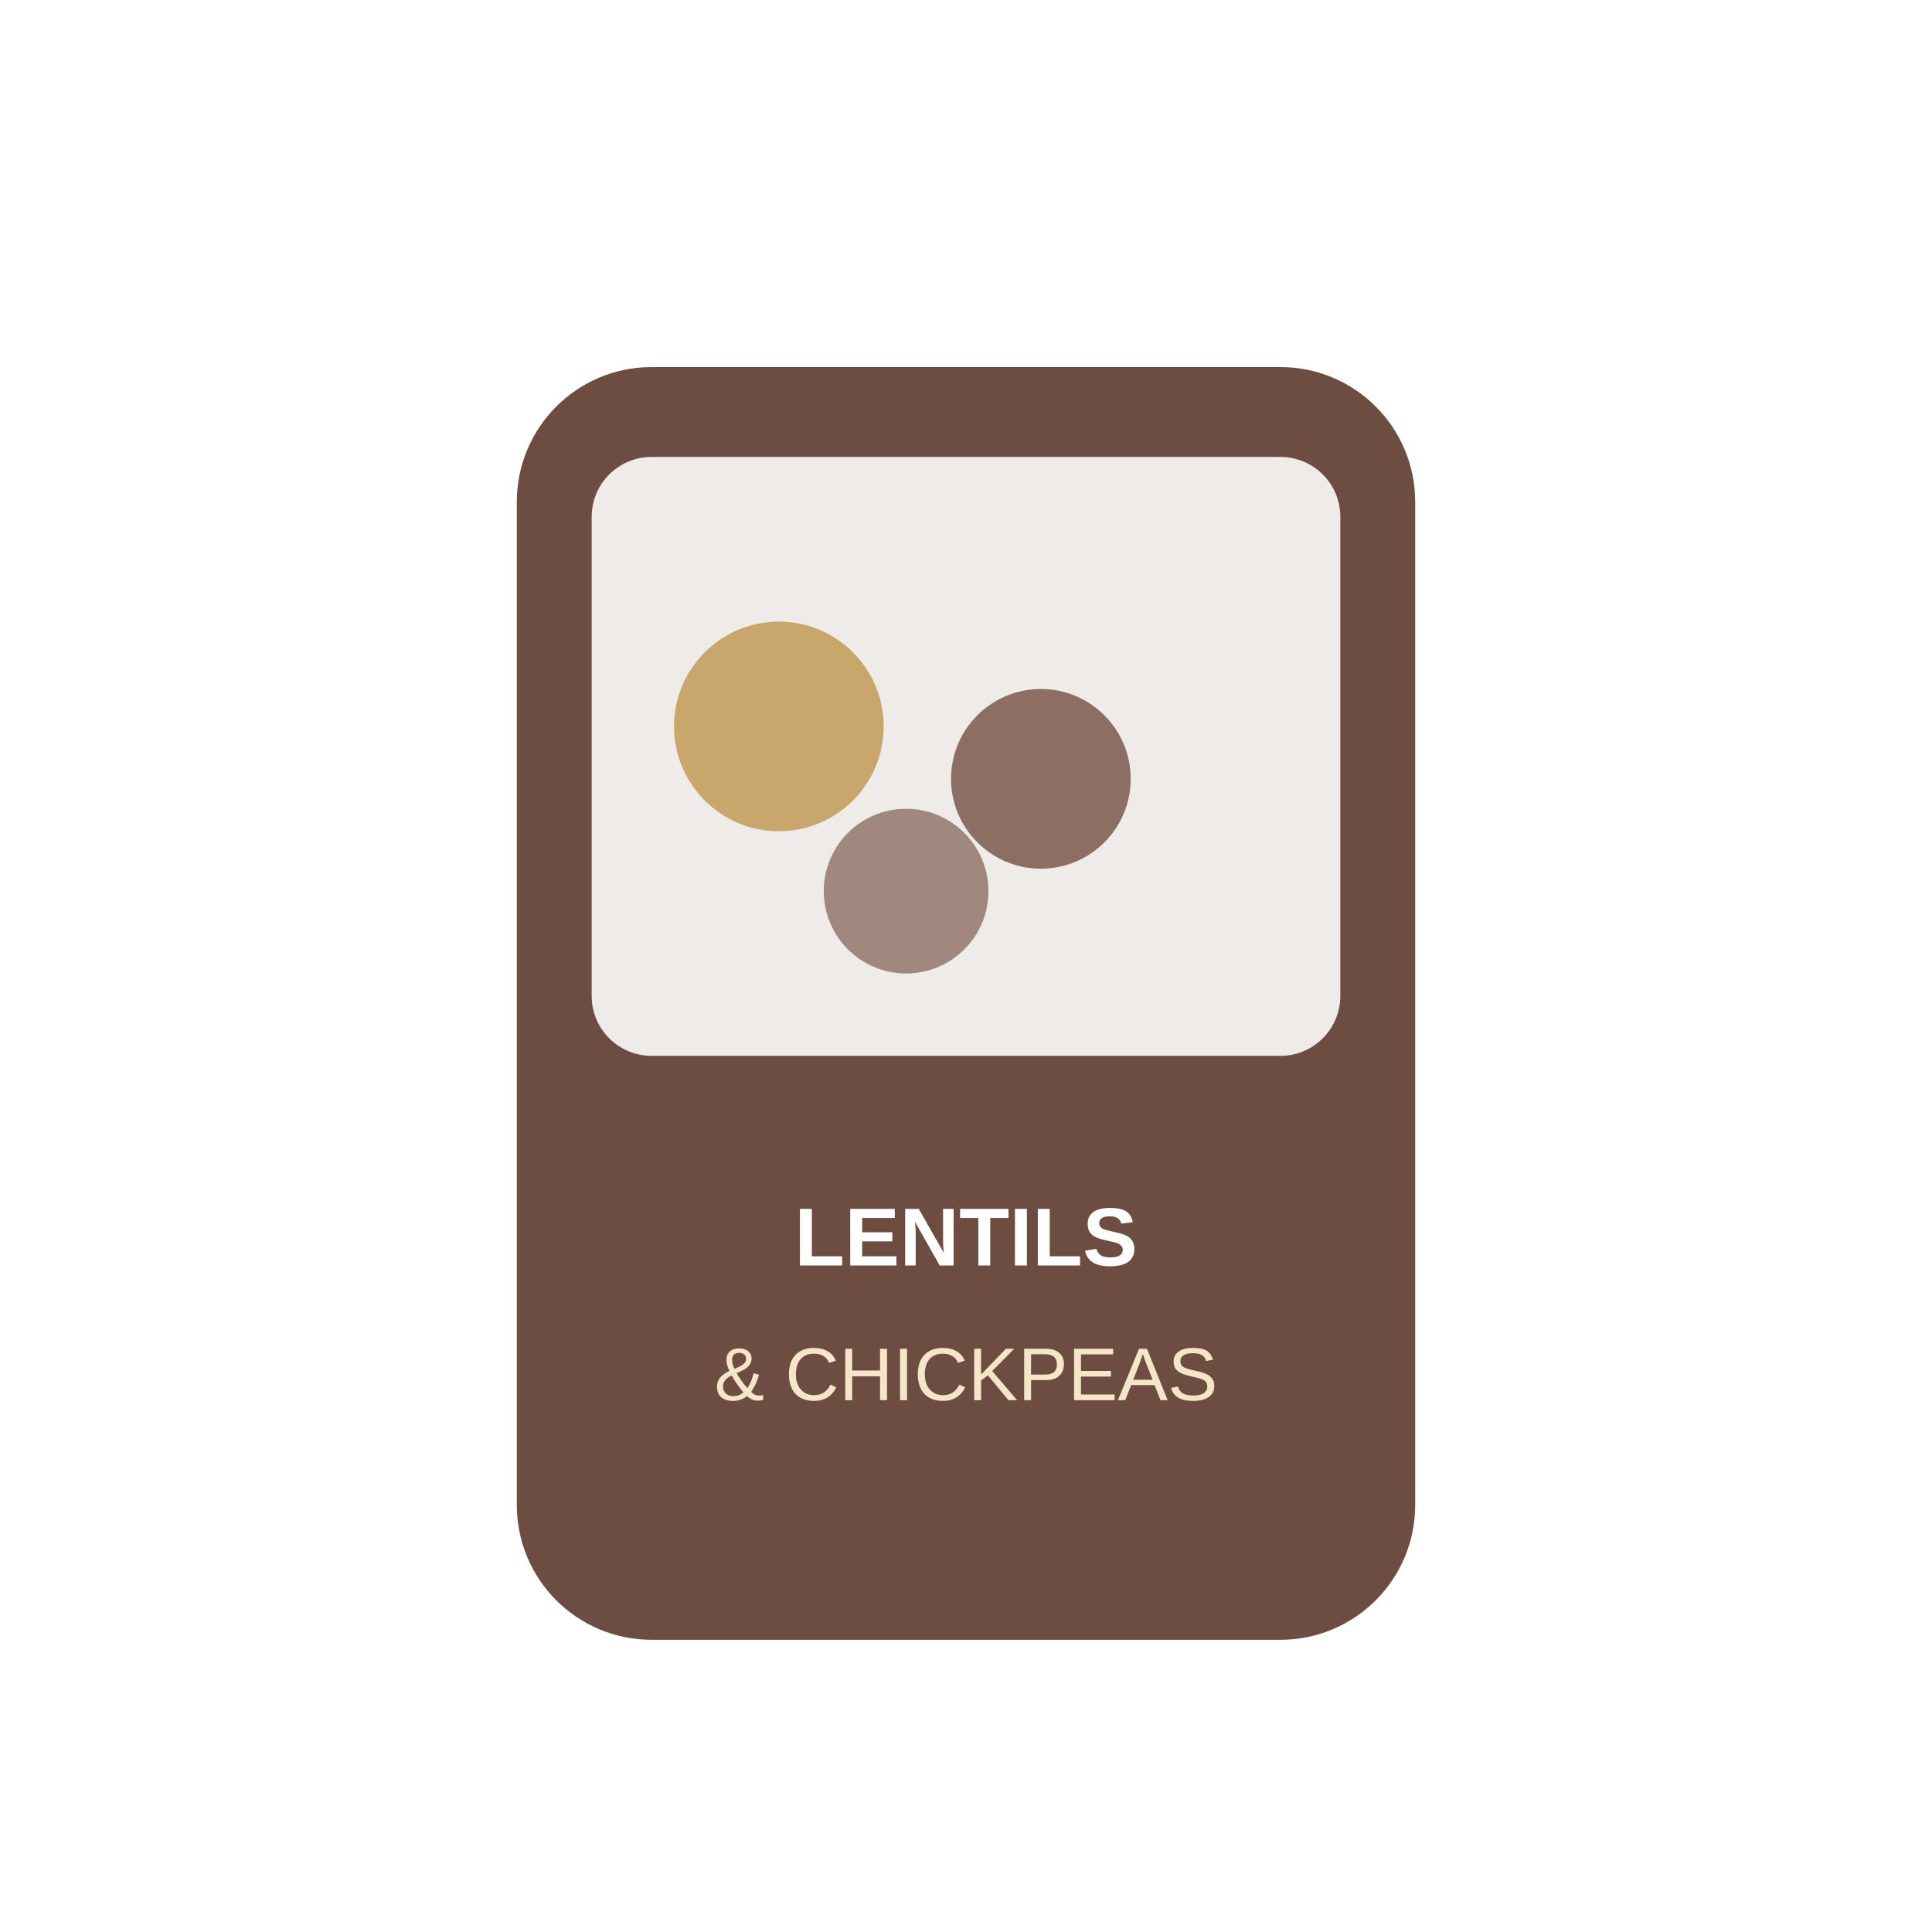
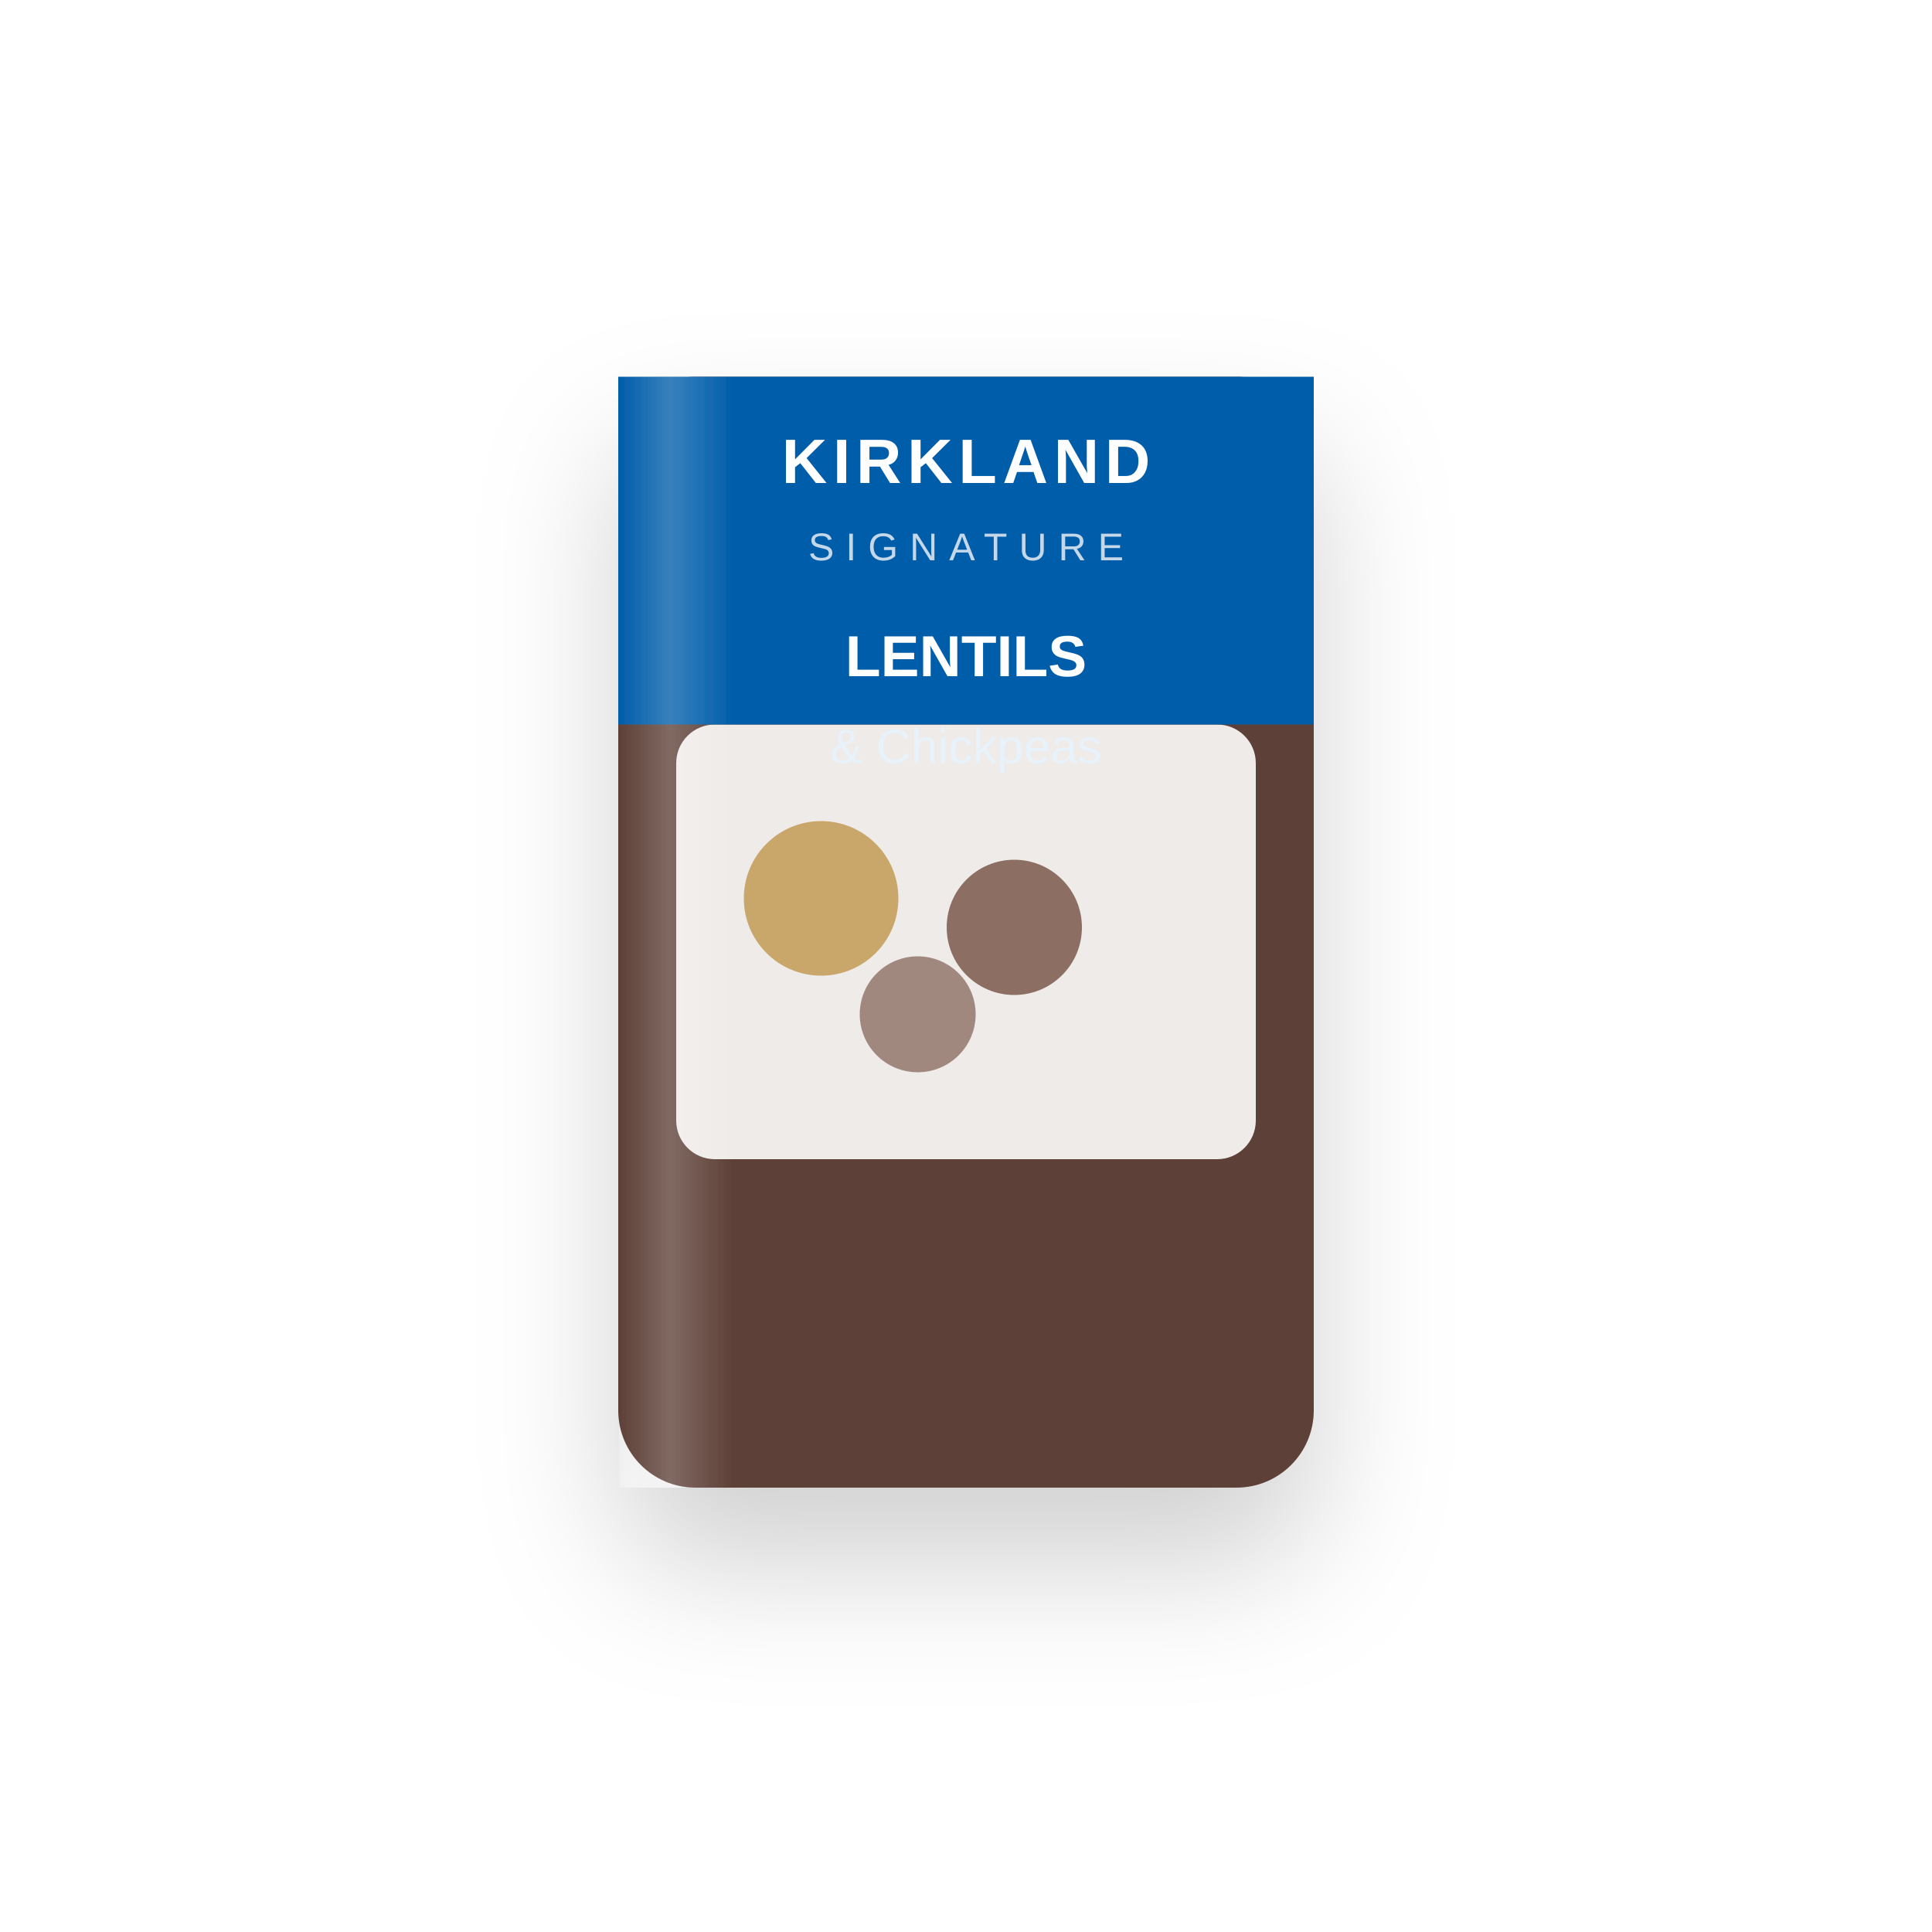
<svg xmlns="http://www.w3.org/2000/svg" viewBox="0 0 400 400" width="400" height="400">
  <rect width="400" height="400" fill="#ffffff" />
-   <g transform="translate(200 200) scale(1.55) translate(-200 -200)">
-     <rect x="140" y="120" width="120" height="170" rx="18" fill="#6d4c41" />
-     <rect x="150" y="132" width="100" height="80" rx="8" fill="#efebe9" />
-     <circle cx="175" cy="168" r="14" fill="#c9a66b" />
-     <circle cx="210" cy="175" r="12" fill="#8d6e63" />
-     <circle cx="192" cy="190" r="11" fill="#a1887f" />
-     <text x="200" y="240" text-anchor="middle" fill="#fff" font-family="Arial" font-size="11" font-weight="700">LENTILS</text>
-     <text x="200" y="258" text-anchor="middle" fill="#f5e6c8" font-family="Arial" font-size="10">&amp; CHICKPEAS</text>
+   <defs>
+     <filter id="pack" x="-25%" y="-15%" width="150%" height="150%">
+       <feDropShadow dx="0" dy="16" stdDeviation="14" flood-color="#1a1a1a" flood-opacity="0.18" />
+     </filter>
+     <linearGradient id="shine" x1="0" y1="0" x2="1" y2="0">
+       <stop offset="0" stop-color="#fff" stop-opacity="0" />
+       <stop offset="0.45" stop-color="#fff" stop-opacity="0.22" />
+       <stop offset="1" stop-color="#fff" stop-opacity="0" />
+     </linearGradient>
+   </defs>
+   <g filter="url(#pack)">
+     <rect x="128" y="78" width="144" height="230" rx="16" fill="#5d4037" />
+     <rect x="140" y="150" width="120" height="90" rx="8" fill="#efebe9" />
+     <circle cx="170" cy="186" r="16" fill="#c9a66b" />
+     <circle cx="210" cy="192" r="14" fill="#8d6e63" />
+     <circle cx="190" cy="210" r="12" fill="#a1887f" />
+     <rect x="128" y="78" width="144" height="72" fill="#005DAA" />
+     <text x="200" y="100" text-anchor="middle" fill="#fff" font-family="Arial, Helvetica, sans-serif" font-size="13" font-weight="700" letter-spacing="1.2">KIRKLAND</text>
+     <text x="200" y="116" text-anchor="middle" fill="#c5d8ea" font-family="Arial, Helvetica, sans-serif" font-size="8" letter-spacing="2.4">SIGNATURE</text>
+     <text x="200" y="140" text-anchor="middle" fill="#fff" font-family="Arial, Helvetica, sans-serif" font-size="12" font-weight="700">LENTILS</text>
+     <text x="200" y="158" text-anchor="middle" fill="#e8f2fa" font-family="Arial, Helvetica, sans-serif" font-size="10">&amp; Chickpeas</text>
+     <rect x="128" y="78" width="24" height="230" fill="url(#shine)" />
  </g>
</svg>
